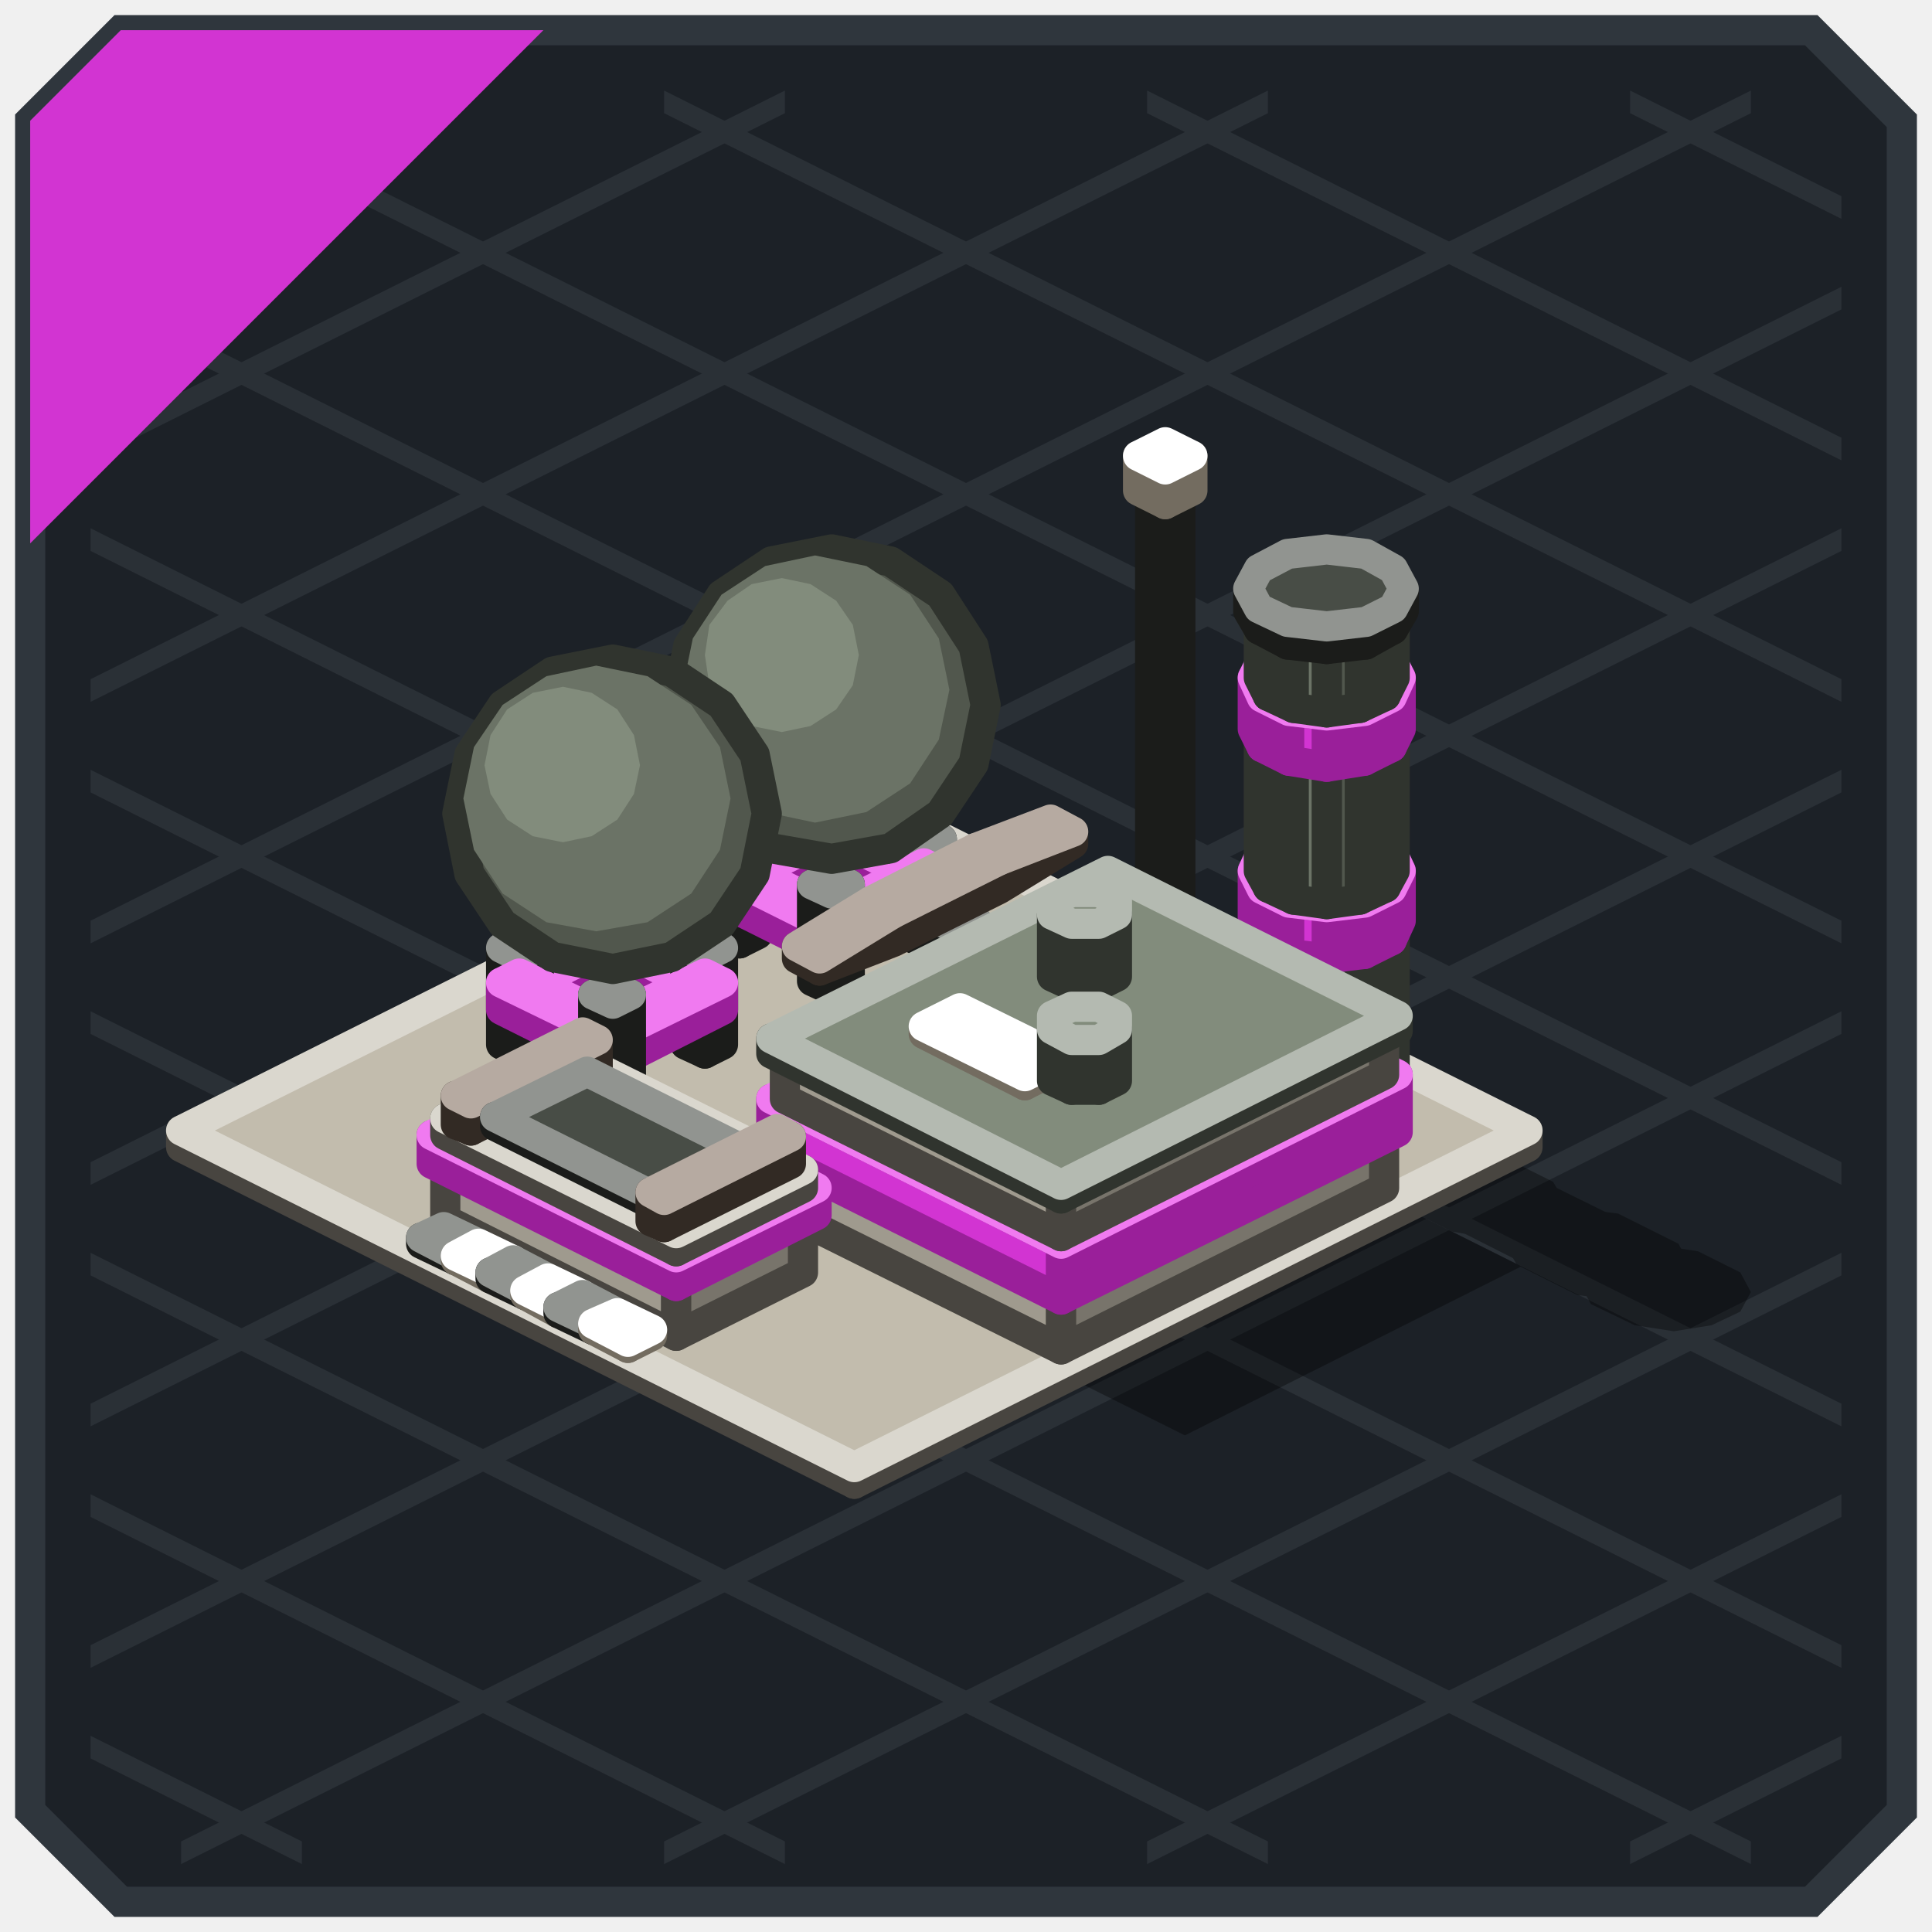
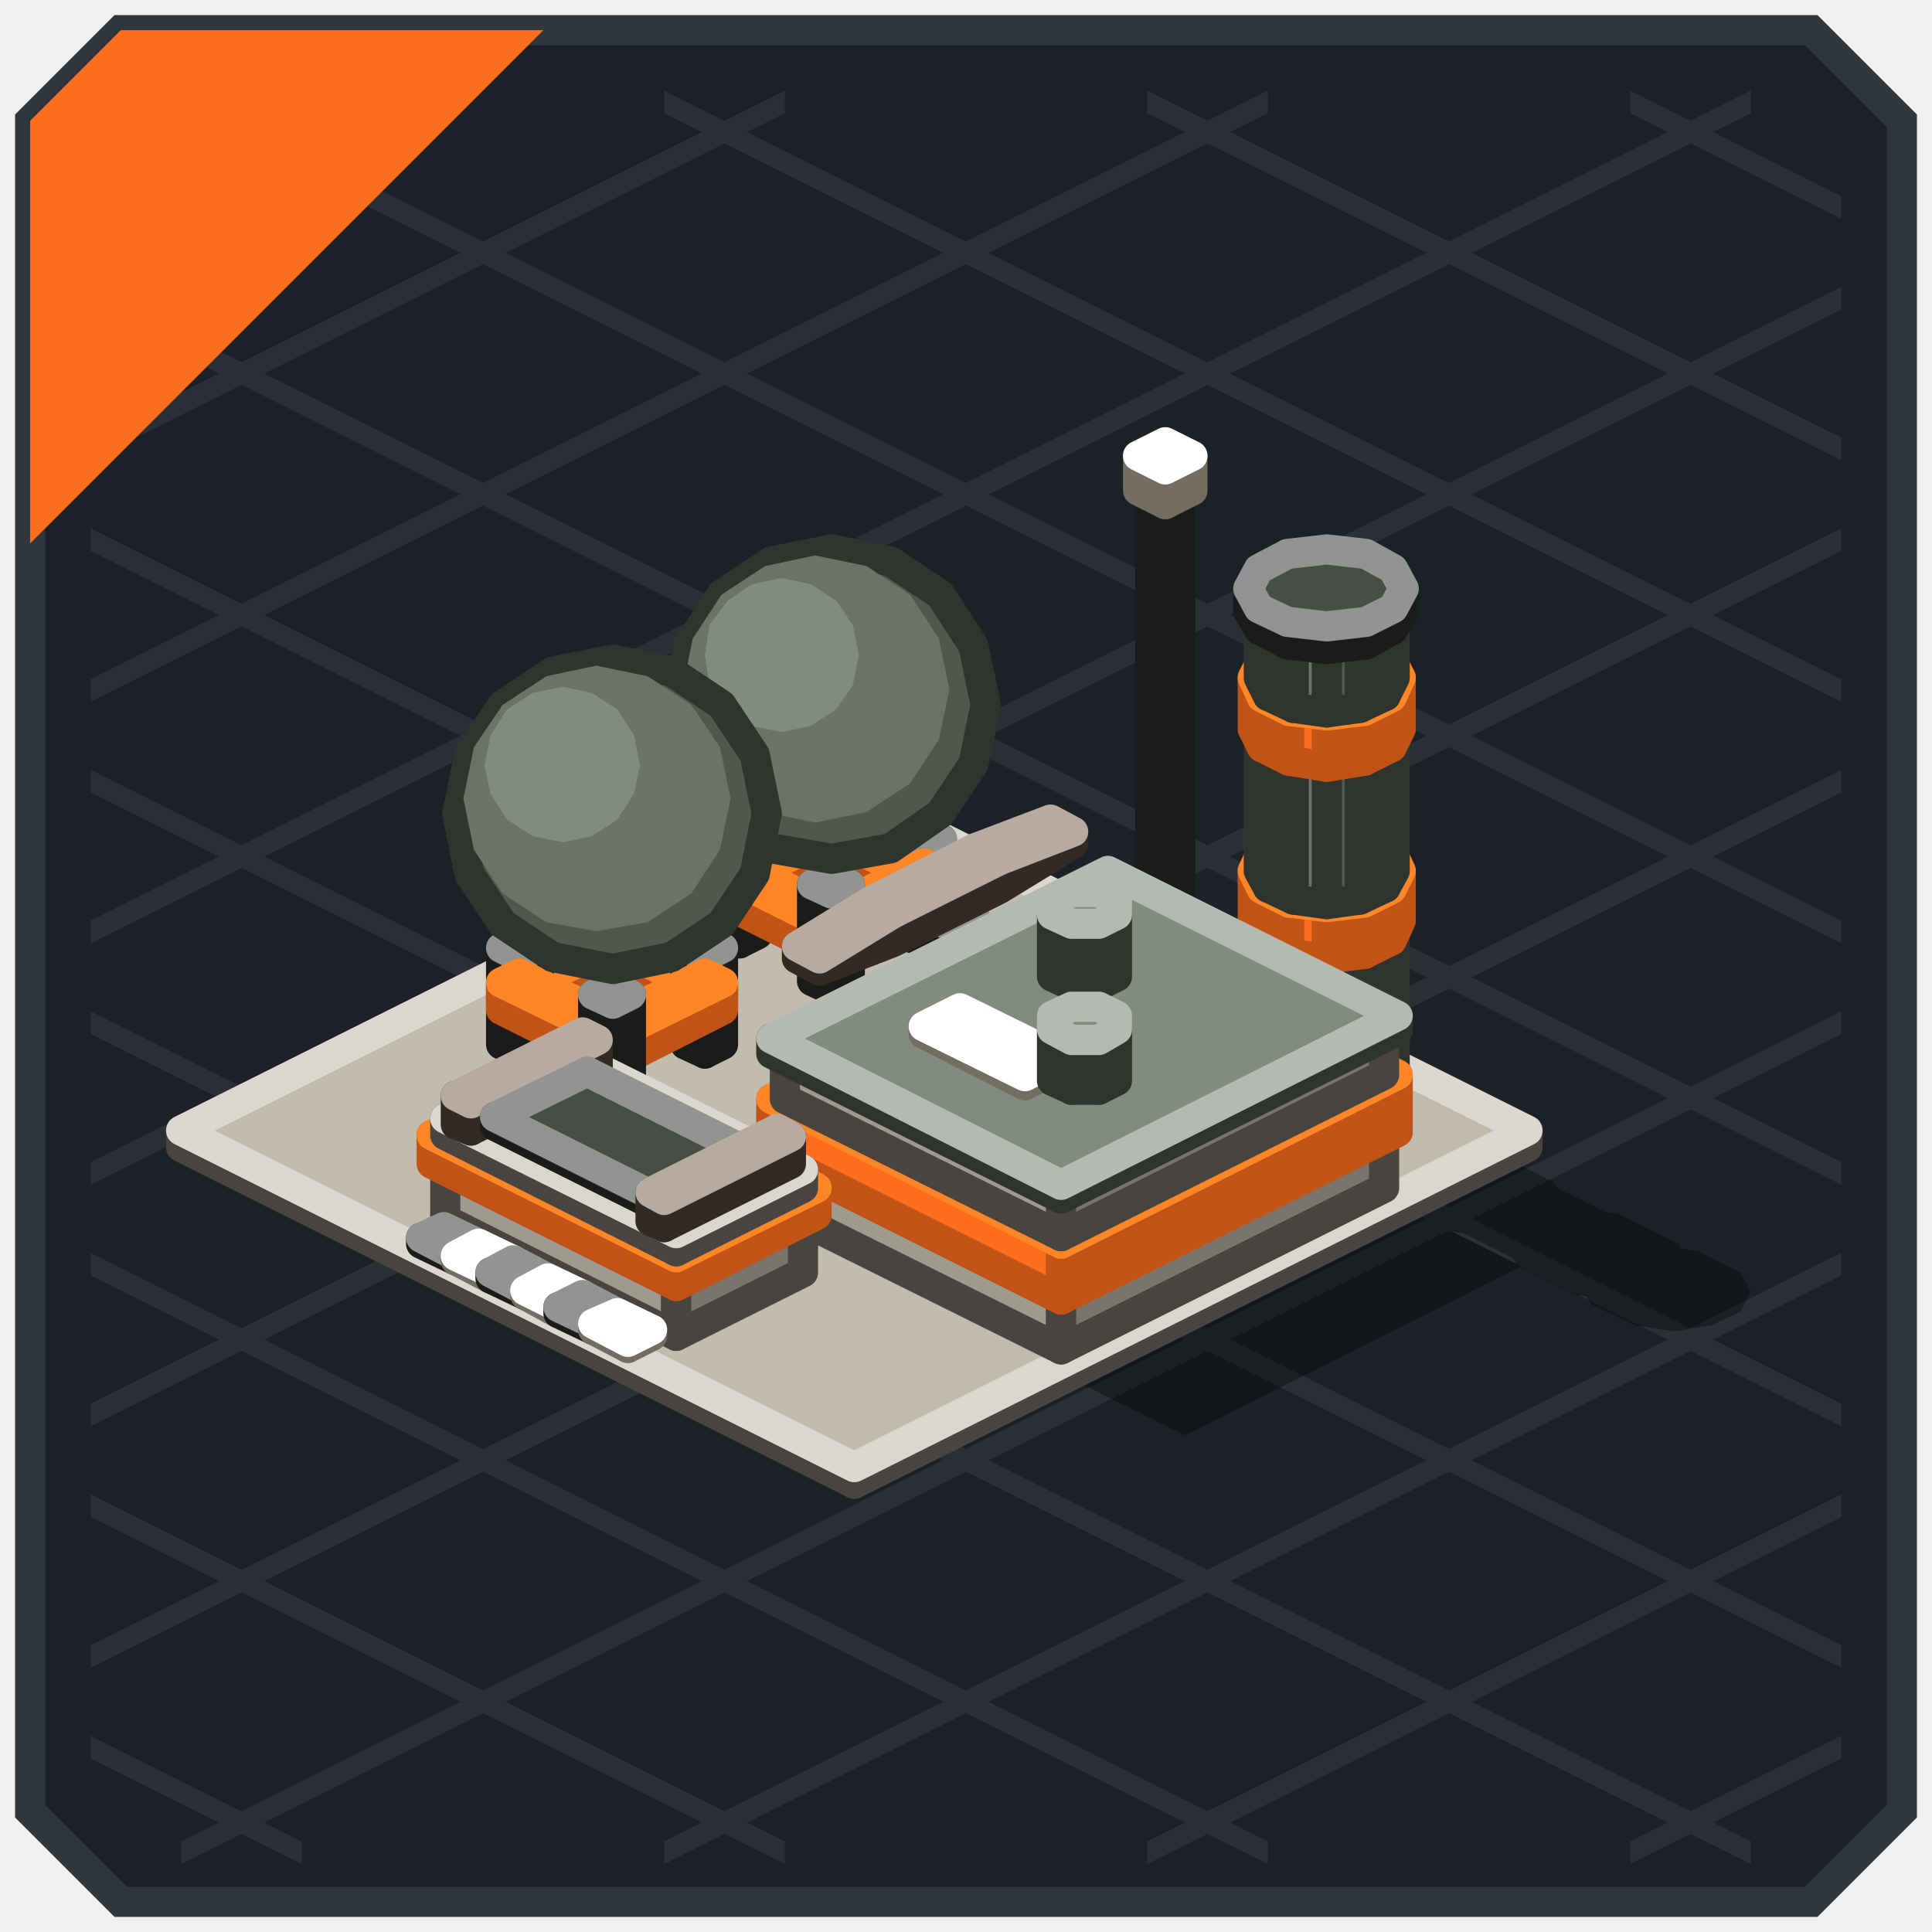
<svg xmlns="http://www.w3.org/2000/svg" width="128" height="128" viewBox="0 0 128 128">
  <g stroke-width="2">
    <polygon points="8,2 120,2 126,8 126,120 120,126 8,126 2,120 2,8" fill="#1C2127" stroke="#2F363D" />
  </g>
  <g>
    <polygon points="108,6 122,13 122,14.5 108,7.5" fill="#2A3036" />
    <polygon points="76,6 122,29 122,30.5 76,7.5" fill="#2A3036" />
    <polygon points="44,6 122,45 122,46.5 44,7.5" fill="#2A3036" />
    <polygon points="12,6 122,61 122,62.5 12,7.5" fill="#2A3036" />
    <polygon points="6,19 122,77 122,78.5 6,20.5" fill="#2A3036" />
    <polygon points="6,35 122,93 122,94.5 6,36.5" fill="#2A3036" />
    <polygon points="6,51 122,109 122,110.5 6,52.5" fill="#2A3036" />
    <polygon points="6,67 116,122 116,123.5 6,68.5" fill="#2A3036" />
    <polygon points="6,83 84,122 84,123.5 6,84.5" fill="#2A3036" />
    <polygon points="6,99 52,122 52,123.5 6,100.5" fill="#2A3036" />
    <polygon points="6,115 20,122 20,123.5 6,116.5" fill="#2A3036" />
    <polygon points="6,13 20,6 20,7.5 6,14.5" fill="#2A3036" />
    <polygon points="6,29 52,6 52,7.5 6,30.5" fill="#2A3036" />
    <polygon points="6,45 84,6 84,7.5 6,46.5" fill="#2A3036" />
    <polygon points="6,61 116,6 116,7.5 6,62.5" fill="#2A3036" />
    <polygon points="6,77 122,19 122,20.5 6,78.5" fill="#2A3036" />
    <polygon points="6,93 122,35 122,36.5 6,94.5" fill="#2A3036" />
    <polygon points="6,109 122,51 122,52.5 6,110.5" fill="#2A3036" />
    <polygon points="12,122 122,67 122,68.5 12,123.5" fill="#2A3036" />
    <polygon points="44,122 122,83 122,84.5 44,123.5" fill="#2A3036" />
    <polygon points="76,122 122,99 122,100.5 76,123.5" fill="#2A3036" />
    <polygon points="108,122 122,115 122,116.5 108,123.5" fill="#2A3036" />
  </g>
  <g>
-     <polygon points="8,2 36,2 2,36 2,8" fill="#D234D2" />
+     <polygon points="8,2 36,2 2,36 2,8" fill="#FF6E1F" />
  </g>
  <g opacity="0.35">
    <polygon points="56.6,53.7 101.9,76.4 57.3,98.7 12,76" fill="#000000" />
    <polygon points="74.1,71.1 94.9,81.4 73.5,92.1 52.7,81.7" fill="#000000" />
    <polygon points="76.6,71.8 98.2,82.7 76,93.8 54.3,83" fill="#000000" />
    <polygon points="79,73.5 99.3,83.6 77.9,94.3 57.6,84.2" fill="#000000" />
    <polygon points="81,74 100.8,83.9 78.5,95.1 58.7,85.2" fill="#000000" />
    <polygon points="79.1,79.8 80.9,79.8 84.9,81.8 84.9,82.7 83.6,83.3 81.8,83.3 77.9,81.3 77.9,80.4" fill="#000000" />
    <polygon points="79.1,86.7 80.9,86.7 84.4,88.4 84.4,89.3 83.1,89.9 81.3,89.9 77.9,88.2 77.9,87.3" fill="#000000" />
    <polygon points="71.8,83.9 78.9,87.5 76.4,88.7 69.4,85.2" fill="#000000" />
    <polygon points="38.6,78.1 56.3,87 47.9,91.2 30.2,82.3" fill="#000000" />
    <polygon points="41.1,78.9 58.5,87.6 49.2,92.2 31.7,83.5" fill="#000000" />
    <polygon points="42.3,79.9 58.3,88 49.9,92.2 33.9,84.1" fill="#000000" />
    <polygon points="44,82 55.4,87.6 49.3,90.7 37.9,85" fill="#000000" />
    <polygon points="43.8,80.7 45.9,81.8 37.5,86 35.4,84.9" fill="#000000" />
    <polygon points="56.6,87.1 58.7,88.2 50.3,92.4 48.2,91.3" fill="#000000" />
    <polygon points="30.1,83.1 32.7,84.4 31.1,85.1 28.6,83.9" fill="#000000" />
    <polygon points="32.4,84.3 35,85.5 33.4,86.3 30.9,85" fill="#000000" />
    <polygon points="34.7,85.4 37.3,86.7 35.7,87.4 33.2,86.2" fill="#000000" />
    <polygon points="37,86.6 39.5,87.8 38,88.6 35.5,87.3" fill="#000000" />
    <polygon points="39.3,87.7 41.8,89 40.3,89.7 37.8,88.5" fill="#000000" />
    <polygon points="41.6,88.8 44.1,90.1 42.6,90.9 40.1,89.6" fill="#000000" />
    <polygon points="55.8,59.8 61.2,62.4 59.9,63.1 54.6,60.4" fill="#000000" />
    <polygon points="49.7,62.8 55.1,65.5 53.8,66.1 48.5,63.4" fill="#000000" />
    <polygon points="61.9,62.8 67.3,65.5 66.1,66.1 60.7,63.4" fill="#000000" />
    <polygon points="55.8,65.9 61.2,68.6 59.9,69.2 54.6,66.5" fill="#000000" />
    <polygon points="57.3,60.5 59.7,61.7 52.4,65.4 49.9,64.2" fill="#000000" />
    <polygon points="57.3,60.5 65.8,64.8 64.6,65.4 56,61.1" fill="#000000" />
    <polygon points="63.4,63.5 65.8,64.8 58.5,68.4 56,67.2" fill="#000000" />
    <polygon points="51.2,63.5 59.7,67.8 58.5,68.4 49.9,64.2" fill="#000000" />
    <polygon points="56.5,63.8 59.9,62.7 64.3,62.5 68.9,63.3 73,64.8 76,66.8 77.4,69.1 77.1,71.3 75,73 71.6,74.1 67.2,74.2 62.6,73.5 58.5,72 55.5,70 54.1,67.7 54.4,65.5" fill="#000000" />
    <polygon points="41.3,67 46.7,69.7 45.4,70.3 40.1,67.6" fill="#000000" />
    <polygon points="35.2,70.1 40.6,72.7 39.3,73.4 34,70.7" fill="#000000" />
    <polygon points="47.4,70.1 52.8,72.7 51.5,73.4 46.2,70.7" fill="#000000" />
    <polygon points="41.3,73.1 46.7,75.8 45.4,76.4 40.1,73.7" fill="#000000" />
    <polygon points="42.8,67.7 45.2,69 37.9,72.6 35.4,71.4" fill="#000000" />
    <polygon points="42.8,67.7 51.3,72 50.1,72.6 41.5,68.4" fill="#000000" />
    <polygon points="48.9,70.8 51.3,72 44,75.7 41.5,74.5" fill="#000000" />
    <polygon points="36.6,70.8 45.2,75.1 44,75.7 35.4,71.4" fill="#000000" />
    <polygon points="42,71 45.4,70 49.8,69.8 54.4,70.5 58.5,72 61.5,74.1 62.9,76.4 62.6,78.6 60.5,80.3 57,81.3 52.7,81.5 48.1,80.8 44,79.3 41,77.2 39.5,74.9 39.9,72.7" fill="#000000" />
    <polygon points="72.2,73.5 77.5,71.2 79.5,72.2 75,74.9 68,78.4 62.7,80.6 60.7,79.6 65.3,77" fill="#000000" />
    <polygon points="64.2,72.4 72.3,76.4 71,77 63,73" fill="#000000" />
    <polygon points="86.4,72.6 88.6,72.3 90.9,72.6 100.3,77.3 100.9,78.4 100.3,79.5 98.7,80.3 96.4,80.6 94.2,80.3 84.8,75.6 84.2,74.5 84.8,73.4" fill="#000000" />
    <polygon points="94,76.3 96.4,75.9 98.9,76.3 102.9,78.3 103.6,79.5 102.9,80.7 101.1,81.6 98.6,82 96.2,81.6 92.2,79.6 91.5,78.4 92.2,77.2" fill="#000000" />
    <polygon points="96.4,77.6 98.6,77.3 100.9,77.6 108.6,81.4 109.2,82.6 108.6,83.7 107,84.5 104.7,84.8 102.5,84.5 94.8,80.6 94.2,79.5 94.8,78.4" fill="#000000" />
    <polygon points="102.3,80.4 104.7,80.1 107.2,80.4 111.2,82.4 111.9,83.7 111.2,84.9 109.4,85.8 106.9,86.1 104.5,85.8 100.5,83.8 99.8,82.6 100.5,81.3" fill="#000000" />
    <polygon points="104.7,81.7 106.9,81.4 109.2,81.7 113.8,84 114.4,85.1 113.8,86.2 112.1,87.1 109.9,87.4 107.6,87.1 103.1,84.8 102.5,83.7 103.1,82.5" fill="#000000" />
    <polygon points="107.3,82.9 109.9,82.5 112.5,82.9 115.3,84.3 116,85.6 115.3,86.9 113.4,87.8 110.9,88.2 108.3,87.8 105.4,86.4 104.7,85.1 105.4,83.8" fill="#000000" />
    <polygon points="77.7,67.1 78.6,67.3 100.6,78.3 100.9,78.7 100.2,79.1 99.2,79 77.2,68 77,67.5" fill="#000000" />
    <polygon points="99.9,77.7 103.2,79.3 101.4,80.3 98.1,78.6" fill="#000000" />
  </g>
  <g stroke-width="2" stroke-linejoin="round">
    <polygon points="56.6,98.3 12,76 12,74.9 56.6,97.2" fill="#9F9A8E" stroke="#484540" />
    <polygon points="101.2,76 56.6,98.3 56.6,97.2 101.2,74.9" fill="#78746B" stroke="#484540" />
    <polygon points="56.6,97.2 12,74.9 56.6,52.6 101.2,74.9" fill="#C2BCAD" stroke="#DAD7CE" />
    <polygon points="55.1,59.5 53.8,58.9 53.8,52.5 55.1,53.1" fill="#3B3F39" stroke="#1B1C1A" />
    <polygon points="56.3,58.9 55.1,59.5 55.1,53.1 56.3,52.5" fill="#2D302B" stroke="#1B1C1A" />
    <polygon points="55.1,53.1 53.8,52.5 55.1,51.9 56.3,52.5" fill="#484D46" stroke="#919490" />
-     <polygon points="49,60.3 47.7,59.7 47.7,57.8 49,58.4" fill="#D234D2" stroke="#9A1F9A" />
-     <polygon points="56.3,56.6 49,60.3 49,58.4 56.3,54.8" fill="#9A1F9A" stroke="#9A1F9A" />
-     <polygon points="49,58.4 47.7,57.8 55.1,54.2 56.3,54.8" fill="#F07AF0" stroke="#F07AF0" />
-     <polygon points="61.2,60.3 53.8,56.6 53.8,54.8 61.2,58.4" fill="#D234D2" stroke="#9A1F9A" />
-     <polygon points="62.4,59.7 61.2,60.3 61.2,58.4 62.4,57.8" fill="#9A1F9A" stroke="#9A1F9A" />
-     <polygon points="61.2,58.4 53.8,54.8 55.1,54.2 62.4,57.8" fill="#F07AF0" stroke="#F07AF0" />
+     <polygon points="49,60.3 47.7,59.7 47.7,57.8 49,58.4" fill="#FF6E1F" stroke="#C15317" />
+     <polygon points="56.3,56.6 49,60.3 49,58.4 56.3,54.8" fill="#C15317" stroke="#C15317" />
+     <polygon points="49,58.4 47.7,57.8 55.1,54.2 56.3,54.8" fill="#FF8626" stroke="#FF8626" />
+     <polygon points="61.2,60.3 53.8,56.6 53.8,54.8 61.2,58.4" fill="#FF6E1F" stroke="#C15317" />
+     <polygon points="62.4,59.7 61.2,60.3 61.2,58.4 62.4,57.8" fill="#C15317" stroke="#C15317" />
+     <polygon points="61.2,58.4 53.8,54.8 55.1,54.2 62.4,57.8" fill="#FF8626" stroke="#FF8626" />
    <polygon points="49,62.5 47.7,61.9 47.7,55.6 49,56.2" fill="#3B3F39" stroke="#1B1C1A" />
    <polygon points="50.2,61.9 49,62.5 49,56.2 50.2,55.6" fill="#2D302B" stroke="#1B1C1A" />
    <polygon points="49,56.2 47.7,55.6 49,55 50.2,55.6" fill="#484D46" stroke="#919490" />
    <polygon points="61.2,62.5 59.9,61.9 59.9,55.6 61.2,56.2" fill="#3B3F39" stroke="#1B1C1A" />
    <polygon points="62.4,61.9 61.2,62.5 61.2,56.2 62.4,55.6" fill="#2D302B" stroke="#1B1C1A" />
    <polygon points="61.2,56.2 59.9,55.6 61.2,55 62.4,55.6" fill="#484D46" stroke="#919490" />
-     <polygon points="55.1,63.4 53.8,62.7 53.8,60.9 55.1,61.5" fill="#D234D2" stroke="#9A1F9A" />
-     <polygon points="62.4,59.7 55.1,63.4 55.1,61.5 62.4,57.8" fill="#9A1F9A" stroke="#9A1F9A" />
-     <polygon points="55.1,61.5 53.8,60.9 61.2,57.2 62.4,57.8" fill="#F07AF0" stroke="#F07AF0" />
-     <polygon points="55.1,63.4 47.7,59.7 47.7,57.8 55.1,61.5" fill="#D234D2" stroke="#9A1F9A" />
-     <polygon points="56.3,62.7 55.1,63.4 55.1,61.5 56.3,60.9" fill="#9A1F9A" stroke="#9A1F9A" />
-     <polygon points="55.1,61.5 47.7,57.8 49,57.2 56.3,60.9" fill="#F07AF0" stroke="#F07AF0" />
+     <polygon points="55.1,63.4 53.8,62.7 53.8,60.9 55.1,61.5" fill="#FF6E1F" stroke="#C15317" />
+     <polygon points="62.4,59.7 55.1,63.4 55.1,61.5 62.4,57.8" fill="#C15317" stroke="#C15317" />
+     <polygon points="55.1,61.5 53.8,60.9 61.2,57.2 62.4,57.8" fill="#FF8626" stroke="#FF8626" />
+     <polygon points="55.1,63.4 47.7,59.7 47.7,57.8 55.1,61.5" fill="#FF6E1F" stroke="#C15317" />
+     <polygon points="56.3,62.7 55.1,63.4 55.1,61.5 56.3,60.9" fill="#C15317" stroke="#C15317" />
+     <polygon points="55.1,61.5 47.7,57.8 49,57.2 56.3,60.9" fill="#FF8626" stroke="#FF8626" />
    <polygon points="55.1,65.6 53.8,65 53.8,58.6 55.1,59.2" fill="#3B3F39" stroke="#1B1C1A" />
    <polygon points="56.3,65 55.1,65.6 55.1,59.2 56.3,58.6" fill="#2D302B" stroke="#1B1C1A" />
    <polygon points="55.1,59.2 53.8,58.6 55.1,58 56.3,58.6" fill="#484D46" stroke="#919490" />
    <polygon points="65.3,46.7 64.5,50.6 62.3,53.9 59,56.2 55.1,56.9 51.1,56.2 47.8,53.9 45.6,50.6 44.8,46.7 45.6,42.8 47.8,39.4 51.1,37.2 55.1,36.4 59,37.2 62.3,39.4 64.5,42.8" fill="#51574D" stroke="#30342E" />
    <polygon points="62.9,45.7 62.2,49 60.3,51.9 57.4,53.8 54,54.5 50.7,53.8 47.8,51.9 45.9,49 45.2,45.7 45.9,42.3 47.8,39.4 50.7,37.5 54,36.8 57.4,37.5 60.3,39.4 62.2,42.3" fill="#6B7366" />
    <polygon points="56.9,43.4 56.5,45.4 55.4,47 53.7,48.1 51.8,48.5 49.8,48.1 48.2,47 47,45.4 46.7,43.4 47,41.4 48.2,39.8 49.8,38.7 51.8,38.3 53.7,38.7 55.4,39.8 56.5,41.4" fill="#828C7C" />
    <polygon points="40.6,66.7 39.3,66.1 39.3,59.8 40.6,60.4" fill="#3B3F39" stroke="#1B1C1A" />
    <polygon points="41.8,66.1 40.6,66.7 40.6,60.4 41.8,59.8" fill="#2D302B" stroke="#1B1C1A" />
    <polygon points="40.6,60.4 39.3,59.8 40.6,59.2 41.8,59.8" fill="#484D46" stroke="#919490" />
-     <polygon points="34.4,67.6 33.2,66.9 33.2,65.1 34.4,65.7" fill="#D234D2" stroke="#9A1F9A" />
-     <polygon points="41.8,63.9 34.4,67.6 34.4,65.7 41.8,62" fill="#9A1F9A" stroke="#9A1F9A" />
-     <polygon points="34.4,65.7 33.2,65.1 40.6,61.4 41.8,62" fill="#F07AF0" stroke="#F07AF0" />
-     <polygon points="46.7,67.6 39.3,63.9 39.3,62 46.7,65.7" fill="#D234D2" stroke="#9A1F9A" />
-     <polygon points="47.9,66.9 46.7,67.6 46.7,65.7 47.9,65.1" fill="#9A1F9A" stroke="#9A1F9A" />
-     <polygon points="46.7,65.7 39.3,62 40.6,61.4 47.9,65.1" fill="#F07AF0" stroke="#F07AF0" />
+     <polygon points="34.4,67.6 33.2,66.9 33.2,65.1 34.4,65.7" fill="#FF6E1F" stroke="#C15317" />
+     <polygon points="41.8,63.9 34.4,67.6 34.4,65.7 41.8,62" fill="#C15317" stroke="#C15317" />
+     <polygon points="34.4,65.7 33.2,65.1 40.6,61.4 41.8,62" fill="#FF8626" stroke="#FF8626" />
+     <polygon points="46.7,67.6 39.3,63.9 39.3,62 46.7,65.7" fill="#FF6E1F" stroke="#C15317" />
+     <polygon points="47.9,66.9 46.7,67.6 46.7,65.7 47.9,65.1" fill="#C15317" stroke="#C15317" />
+     <polygon points="46.7,65.7 39.3,62 40.6,61.4 47.9,65.1" fill="#FF8626" stroke="#FF8626" />
    <polygon points="34.4,69.8 33.2,69.2 33.2,62.8 34.4,63.4" fill="#3B3F39" stroke="#1B1C1A" />
    <polygon points="35.7,69.2 34.4,69.8 34.4,63.4 35.7,62.8" fill="#2D302B" stroke="#1B1C1A" />
    <polygon points="34.4,63.4 33.2,62.8 34.4,62.2 35.7,62.8" fill="#484D46" stroke="#919490" />
    <polygon points="46.7,69.8 45.4,69.2 45.4,62.8 46.7,63.4" fill="#3B3F39" stroke="#1B1C1A" />
    <polygon points="47.9,69.2 46.7,69.8 46.7,63.4 47.9,62.8" fill="#2D302B" stroke="#1B1C1A" />
    <polygon points="46.7,63.4 45.4,62.8 46.7,62.2 47.9,62.8" fill="#484D46" stroke="#919490" />
    <polygon points="77.5,66.6 76.5,66.5 76.5,32.8 77.5,32.9" fill="#3B3F39" stroke="#1B1C1A" />
    <polygon points="76.5,66.5 76.2,66 76.2,32.3 76.5,32.8" fill="#3B3F39" stroke="#1B1C1A" />
    <polygon points="78.2,66.3 77.5,66.6 77.5,32.9 78.2,32.6" fill="#2D302B" stroke="#1B1C1A" />
    <polygon points="77.5,32.9 76.5,32.8 76.2,32.3 76.9,32 77.9,32.1 78.2,32.6" fill="#484D46" stroke="#919490" />
-     <polygon points="40.6,70.6 39.3,70 39.3,68.1 40.6,68.7" fill="#D234D2" stroke="#9A1F9A" />
-     <polygon points="47.9,66.9 40.6,70.6 40.6,68.7 47.9,65.1" fill="#9A1F9A" stroke="#9A1F9A" />
-     <polygon points="40.6,68.7 39.3,68.1 46.7,64.5 47.9,65.1" fill="#F07AF0" stroke="#F07AF0" />
-     <polygon points="40.6,70.6 33.2,66.9 33.2,65.1 40.6,68.7" fill="#D234D2" stroke="#9A1F9A" />
-     <polygon points="41.8,70 40.6,70.6 40.6,68.7 41.8,68.1" fill="#9A1F9A" stroke="#9A1F9A" />
-     <polygon points="40.6,68.7 33.2,65.1 34.4,64.5 41.8,68.1" fill="#F07AF0" stroke="#F07AF0" />
+     <polygon points="40.6,70.6 39.3,70 39.3,68.1 40.6,68.7" fill="#FF6E1F" stroke="#C15317" />
+     <polygon points="47.9,66.9 40.6,70.6 40.6,68.7 47.9,65.1" fill="#C15317" stroke="#C15317" />
+     <polygon points="40.6,68.7 39.3,68.1 46.7,64.5 47.9,65.1" fill="#FF8626" stroke="#FF8626" />
+     <polygon points="40.6,70.6 33.2,66.9 33.2,65.1 40.6,68.7" fill="#FF6E1F" stroke="#C15317" />
+     <polygon points="41.8,70 40.6,70.6 40.6,68.7 41.8,68.1" fill="#C15317" stroke="#C15317" />
+     <polygon points="40.6,68.7 33.2,65.1 34.4,64.5 41.8,68.1" fill="#FF8626" stroke="#FF8626" />
    <polygon points="63.5,72.1 62.2,71.5 62.2,61 63.5,61.6" fill="#3B3F39" stroke="#1B1C1A" />
    <polygon points="64.7,71.5 63.5,72.1 63.5,61.6 64.7,61" fill="#2D302B" stroke="#1B1C1A" />
    <polygon points="63.5,61.6 62.2,61 63.5,60.4 64.7,61" fill="#484D46" stroke="#919490" />
    <polygon points="40.6,72.8 39.3,72.2 39.3,65.9 40.6,66.5" fill="#3B3F39" stroke="#1B1C1A" />
    <polygon points="41.8,72.2 40.6,72.8 40.6,66.5 41.8,65.9" fill="#2D302B" stroke="#1B1C1A" />
    <polygon points="40.6,66.5 39.3,65.9 40.6,65.3 41.8,65.9" fill="#484D46" stroke="#919490" />
    <polygon points="50.8,53.9 50,57.9 47.8,61.2 44.5,63.4 40.6,64.2 36.6,63.4 33.3,61.2 31.1,57.9 30.3,53.9 31.1,50 33.3,46.7 36.6,44.5 40.6,43.7 44.5,44.5 47.8,46.7 50,50" fill="#51574D" stroke="#30342E" />
    <polygon points="48.4,52.9 47.7,56.3 45.8,59.2 42.9,61.1 39.5,61.7 36.2,61.1 33.3,59.2 31.4,56.3 30.7,52.9 31.4,49.5 33.3,46.7 36.2,44.8 39.5,44.1 42.9,44.8 45.8,46.7 47.7,49.5" fill="#6B7366" />
    <polygon points="42.4,50.7 42,52.6 40.9,54.3 39.2,55.4 37.3,55.8 35.3,55.4 33.6,54.3 32.5,52.6 32.1,50.7 32.5,48.7 33.6,47 35.3,45.9 37.3,45.5 39.2,45.9 40.9,47 42,48.7" fill="#828C7C" />
    <polygon points="52.8,63.5 52.8,62.7 54.3,63.5 54.3,64.3" fill="#6E5D50" stroke="#322A24" />
    <polygon points="54.3,63.5 59.2,60.5 66.2,57 71.1,55.1 71.1,55.9 66.2,58.9 59.2,62.4 54.3,64.3" fill="#53463C" stroke="#322A24" />
    <polygon points="52.8,62.7 57.7,59.7 59.2,60.5 54.3,63.5" fill="#867162" stroke="#B6AAA1" />
    <polygon points="57.7,59.7 64.6,56.2 66.2,57 59.2,60.5" fill="#867162" stroke="#B6AAA1" />
    <polygon points="64.6,56.2 69.6,54.3 71.1,55.1 66.2,57" fill="#867162" stroke="#B6AAA1" />
    <polygon points="90.1,74.9 87.9,75.2 87.9,63.3 90.1,63" fill="#51574D" stroke="#30342E" />
    <polygon points="87.9,75.2 85.7,74.9 85.7,63 87.9,63.3" fill="#6B7366" stroke="#30342E" />
    <polygon points="85.7,74.9 84,74.1 84,62.2 85.7,63" fill="#6B7366" stroke="#30342E" />
    <polygon points="84,74.1 83.4,73 83.4,61 84,62.2" fill="#6B7366" stroke="#30342E" />
    <polygon points="92.4,73 91.8,74.1 91.8,62.2 92.4,61" fill="#51574D" stroke="#30342E" />
    <polygon points="91.8,74.1 90.1,74.9 90.1,63 91.8,62.2" fill="#51574D" stroke="#30342E" />
    <polygon points="90.1,63 87.9,63.3 85.7,63 84,62.2 83.4,61 84,59.9 85.7,59.1 87.9,58.8 90.1,59.1 91.8,59.9 92.4,61 91.8,62.2" fill="#828C7C" stroke="#B4BAB1" />
-     <polygon points="90.4,63.2 87.9,63.5 87.9,60.1 90.4,59.8" fill="#9A1F9A" stroke="#9A1F9A" />
-     <polygon points="87.9,63.5 85.4,63.2 85.4,59.8 87.9,60.1" fill="#D234D2" stroke="#9A1F9A" />
-     <polygon points="85.4,63.2 83.6,62.3 83.6,58.9 85.4,59.8" fill="#D234D2" stroke="#9A1F9A" />
-     <polygon points="83.6,62.3 83,61 83,57.7 83.6,58.9" fill="#D234D2" stroke="#9A1F9A" />
-     <polygon points="92.8,61 92.2,62.3 92.2,58.9 92.8,57.7" fill="#9A1F9A" stroke="#9A1F9A" />
-     <polygon points="92.2,62.3 90.4,63.2 90.4,59.8 92.2,58.9" fill="#9A1F9A" stroke="#9A1F9A" />
-     <polygon points="90.4,59.8 87.9,60.1 85.4,59.8 83.6,58.9 83,57.7 83.6,56.4 85.4,55.5 87.9,55.2 90.4,55.5 92.2,56.4 92.8,57.7 92.2,58.9" fill="#F07AF0" stroke="#F07AF0" />
+     <polygon points="90.4,63.2 87.9,63.5 87.9,60.1 90.4,59.8" fill="#C15317" stroke="#C15317" />
+     <polygon points="87.9,63.5 85.4,63.2 85.4,59.8 87.9,60.1" fill="#FF6E1F" stroke="#C15317" />
+     <polygon points="85.4,63.2 83.6,62.3 83.6,58.9 85.4,59.8" fill="#FF6E1F" stroke="#C15317" />
+     <polygon points="83.6,62.3 83,61 83,57.7 83.6,58.9" fill="#FF6E1F" stroke="#C15317" />
+     <polygon points="92.8,61 92.2,62.3 92.2,58.9 92.8,57.7" fill="#C15317" stroke="#C15317" />
+     <polygon points="92.2,62.3 90.4,63.2 90.4,59.8 92.2,58.9" fill="#C15317" stroke="#C15317" />
+     <polygon points="90.4,59.8 87.9,60.1 85.4,59.8 83.6,58.9 83,57.7 83.6,56.4 85.4,55.5 87.9,55.2 90.4,55.5 92.2,56.4 92.8,57.7 92.2,58.9" fill="#FF8626" stroke="#FF8626" />
    <polygon points="77.2,33.4 75.4,32.5 75.4,30.2 77.2,31.1" fill="#FFF1D6" stroke="#736C60" />
    <polygon points="79,32.5 77.2,33.4 77.2,31.1 79,30.2" fill="#C1B6A2" stroke="#736C60" />
    <polygon points="77.2,31.1 75.4,30.2 77.2,29.3 79,30.2" fill="#FFFFFF" stroke="#FFFFFF" />
    <polygon points="90.1,59.6 87.9,59.9 87.9,50.6 90.1,50.3" fill="#51574D" stroke="#30342E" />
    <polygon points="87.9,59.9 85.7,59.6 85.7,50.3 87.9,50.6" fill="#6B7366" stroke="#30342E" />
    <polygon points="85.7,59.6 84,58.8 84,49.4 85.7,50.3" fill="#6B7366" stroke="#30342E" />
    <polygon points="84,58.8 83.4,57.7 83.4,48.3 84,49.4" fill="#6B7366" stroke="#30342E" />
    <polygon points="92.4,57.7 91.8,58.8 91.8,49.4 92.4,48.3" fill="#51574D" stroke="#30342E" />
    <polygon points="91.8,58.8 90.1,59.6 90.1,50.3 91.8,49.4" fill="#51574D" stroke="#30342E" />
    <polygon points="90.1,50.3 87.9,50.6 85.7,50.3 84,49.4 83.4,48.3 84,47.2 85.7,46.4 87.9,46.1 90.1,46.4 91.8,47.2 92.4,48.3 91.8,49.4" fill="#828C7C" stroke="#B4BAB1" />
    <polygon points="70.3,89.4 52,80.3 52,76.5 70.3,85.7" fill="#9F9A8E" stroke="#484540" />
    <polygon points="91.7,78.7 70.3,89.4 70.3,85.7 91.7,75" fill="#78746B" stroke="#484540" />
    <polygon points="70.3,85.7 52,76.5 73.4,65.8 91.7,75" fill="#C2BCAD" stroke="#DAD7CE" />
-     <polygon points="70.3,86.1 51.1,76.5 51.1,72.8 70.3,82.4" fill="#D234D2" stroke="#9A1F9A" />
-     <polygon points="92.6,75 70.3,86.1 70.3,82.4 92.6,71.2" fill="#9A1F9A" stroke="#9A1F9A" />
-     <polygon points="70.3,82.4 51.1,72.8 73.4,61.6 92.6,71.2" fill="#F07AF0" stroke="#F07AF0" />
-     <polygon points="90.4,50.4 87.9,50.8 87.9,47.4 90.4,47.1" fill="#9A1F9A" stroke="#9A1F9A" />
-     <polygon points="87.9,50.8 85.4,50.4 85.4,47.1 87.9,47.4" fill="#D234D2" stroke="#9A1F9A" />
-     <polygon points="85.4,50.4 83.6,49.5 83.6,46.2 85.4,47.1" fill="#D234D2" stroke="#9A1F9A" />
-     <polygon points="83.6,49.5 83,48.3 83,44.9 83.6,46.2" fill="#D234D2" stroke="#9A1F9A" />
-     <polygon points="92.8,48.3 92.2,49.5 92.2,46.2 92.8,44.9" fill="#9A1F9A" stroke="#9A1F9A" />
-     <polygon points="92.2,49.5 90.4,50.4 90.4,47.1 92.2,46.2" fill="#9A1F9A" stroke="#9A1F9A" />
-     <polygon points="90.4,47.1 87.9,47.4 85.4,47.1 83.6,46.2 83,44.9 83.6,43.7 85.4,42.8 87.9,42.5 90.4,42.8 92.2,43.7 92.8,44.9 92.2,46.2" fill="#F07AF0" stroke="#F07AF0" />
+     <polygon points="70.3,86.1 51.1,76.5 51.1,72.8 70.3,82.4" fill="#FF6E1F" stroke="#C15317" />
+     <polygon points="92.6,75 70.3,86.1 70.3,82.4 92.6,71.2" fill="#C15317" stroke="#C15317" />
+     <polygon points="70.3,82.4 51.1,72.8 73.4,61.6 92.6,71.2" fill="#FF8626" stroke="#FF8626" />
+     <polygon points="90.4,50.4 87.9,50.8 87.9,47.4 90.4,47.1" fill="#C15317" stroke="#C15317" />
+     <polygon points="87.9,50.8 85.4,50.4 85.4,47.1 87.9,47.4" fill="#FF6E1F" stroke="#C15317" />
+     <polygon points="85.4,50.4 83.6,49.5 83.6,46.2 85.4,47.1" fill="#FF6E1F" stroke="#C15317" />
+     <polygon points="83.6,49.5 83,48.3 83,44.9 83.6,46.2" fill="#FF6E1F" stroke="#C15317" />
+     <polygon points="92.8,48.3 92.2,49.5 92.2,46.2 92.8,44.9" fill="#C15317" stroke="#C15317" />
+     <polygon points="92.2,49.5 90.4,50.4 90.4,47.1 92.2,46.2" fill="#C15317" stroke="#C15317" />
+     <polygon points="90.4,47.1 87.9,47.4 85.4,47.1 83.6,46.2 83,44.9 83.6,43.7 85.4,42.8 87.9,42.5 90.4,42.8 92.2,43.7 92.8,44.9 92.2,46.2" fill="#FF8626" stroke="#FF8626" />
    <polygon points="70.3,81.9 52,72.8 52,69.8 70.3,78.9" fill="#9F9A8E" stroke="#484540" />
    <polygon points="91.7,71.2 70.3,81.9 70.3,78.9 91.7,68.3" fill="#78746B" stroke="#484540" />
    <polygon points="70.3,78.9 52,69.8 73.4,59.1 91.7,68.3" fill="#C2BCAD" stroke="#DAD7CE" />
    <polygon points="90.1,46.9 87.9,47.2 87.9,42.7 90.1,42.4" fill="#51574D" stroke="#30342E" />
    <polygon points="87.9,47.2 85.7,46.9 85.7,42.4 87.9,42.7" fill="#6B7366" stroke="#30342E" />
    <polygon points="85.7,46.9 84,46.1 84,41.6 85.7,42.4" fill="#6B7366" stroke="#30342E" />
    <polygon points="84,46.1 83.4,44.9 83.4,40.5 84,41.6" fill="#6B7366" stroke="#30342E" />
    <polygon points="92.4,44.9 91.8,46.1 91.8,41.6 92.4,40.5" fill="#51574D" stroke="#30342E" />
    <polygon points="91.8,46.1 90.1,46.9 90.1,42.4 91.8,41.6" fill="#51574D" stroke="#30342E" />
    <polygon points="90.1,42.4 87.9,42.7 85.7,42.4 84,41.6 83.4,40.5 84,39.3 85.7,38.5 87.9,38.2 90.1,38.5 91.8,39.3 92.4,40.5 91.8,41.6" fill="#828C7C" stroke="#B4BAB1" />
    <polygon points="70.3,79.4 51.1,69.8 51.1,68.8 70.3,78.5" fill="#6B7366" stroke="#30342E" />
    <polygon points="92.6,68.3 70.3,79.4 70.3,78.5 92.6,67.3" fill="#51574D" stroke="#30342E" />
    <polygon points="70.3,78.5 51.1,68.8 73.4,57.7 92.6,67.3" fill="#828C7C" stroke="#B4BAB1" />
    <polygon points="72.8,65.3 71,65.3 71,61.2 72.8,61.2" fill="#6B7366" stroke="#30342E" />
    <polygon points="71,65.3 69.7,64.7 69.7,60.6 71,61.2" fill="#6B7366" stroke="#30342E" />
    <polygon points="74,64.7 72.8,65.3 72.8,61.2 74,60.6" fill="#51574D" stroke="#30342E" />
    <polygon points="72.8,61.2 71,61.2 69.7,60.6 69.7,59.7 71,59.1 72.8,59.1 74,59.7 74,60.6" fill="#828C7C" stroke="#B4BAB1" />
    <polygon points="44.8,88.5 29.5,80.8 29.5,77.1 44.8,84.7" fill="#9F9A8E" stroke="#484540" />
    <polygon points="53.2,84.3 44.8,88.5 44.8,84.7 53.2,80.5" fill="#78746B" stroke="#484540" />
    <polygon points="44.8,84.7 29.5,77.1 37.9,72.9 53.2,80.5" fill="#C2BCAD" stroke="#DAD7CE" />
    <polygon points="30.2,83.5 27.9,82.4 27.9,82 30.2,83.2" fill="#3B3F39" stroke="#1B1C1A" />
    <polygon points="31.7,82.8 30.2,83.5 30.2,83.2 31.7,82.4" fill="#2D302B" stroke="#1B1C1A" />
    <polygon points="30.2,83.2 27.9,82 29.4,81.3 31.7,82.4" fill="#484D46" stroke="#919490" />
    <polygon points="32.5,84.7 30.2,83.5 30.2,83.2 32.5,84.3" fill="#FFF1D6" stroke="#736C60" />
    <polygon points="34,83.9 32.5,84.7 32.5,84.3 34,83.5" fill="#C1B6A2" stroke="#736C60" />
    <polygon points="32.5,84.3 30.2,83.2 31.7,82.4 34,83.5" fill="#FFFFFF" stroke="#FFFFFF" />
    <polygon points="90.5,42.7 87.9,43 87.9,41.5 90.5,41.2" fill="#2D302B" stroke="#1B1C1A" />
    <polygon points="87.9,43 85.3,42.7 85.3,41.2 87.9,41.5" fill="#3B3F39" stroke="#1B1C1A" />
    <polygon points="85.3,42.7 83.4,41.7 83.4,40.3 85.3,41.2" fill="#3B3F39" stroke="#1B1C1A" />
    <polygon points="83.4,41.7 82.7,40.5 82.7,39 83.4,40.3" fill="#3B3F39" stroke="#1B1C1A" />
    <polygon points="93,40.5 92.3,41.7 92.3,40.3 93,39" fill="#2D302B" stroke="#1B1C1A" />
    <polygon points="92.3,41.7 90.5,42.7 90.5,41.2 92.3,40.3" fill="#2D302B" stroke="#1B1C1A" />
    <polygon points="90.5,41.2 87.9,41.5 85.3,41.2 83.4,40.3 82.7,39 83.4,37.7 85.3,36.7 87.9,36.4 90.5,36.7 92.3,37.7 93,39 92.3,40.3" fill="#484D46" stroke="#919490" />
-     <polygon points="44.8,85.2 28.6,77.1 28.6,75.2 44.8,83.3" fill="#D234D2" stroke="#9A1F9A" />
-     <polygon points="54.1,80.5 44.8,85.2 44.8,83.3 54.1,78.7" fill="#9A1F9A" stroke="#9A1F9A" />
-     <polygon points="44.8,83.3 28.6,75.2 37.9,70.6 54.1,78.7" fill="#F07AF0" stroke="#F07AF0" />
+     <polygon points="44.8,85.2 28.6,77.1 28.6,75.2 44.8,83.3" fill="#FF6E1F" stroke="#C15317" />
+     <polygon points="54.1,80.5 44.8,85.2 44.8,83.3 54.1,78.7" fill="#C15317" stroke="#C15317" />
+     <polygon points="44.8,83.3 28.6,75.2 37.9,70.6 54.1,78.7" fill="#FF8626" stroke="#FF8626" />
    <polygon points="44.8,82.9 29.5,75.2 29.5,74.1 44.8,81.7" fill="#9F9A8E" stroke="#484540" />
    <polygon points="53.2,78.7 44.8,82.9 44.8,81.7 53.2,77.5" fill="#78746B" stroke="#484540" />
    <polygon points="44.8,81.7 29.5,74.1 37.9,69.9 53.2,77.5" fill="#C2BCAD" stroke="#DAD7CE" />
    <polygon points="31.2,74.9 30.2,74.5 30.2,72.6 31.2,73.1" fill="#6E5D50" stroke="#322A24" />
    <polygon points="39.6,70.7 31.2,74.9 31.2,73.1 39.6,68.9" fill="#53463C" stroke="#322A24" />
    <polygon points="31.2,73.1 30.2,72.6 38.6,68.4 39.6,68.9" fill="#867162" stroke="#B6AAA1" />
    <polygon points="43.8,80.1 32.8,74.6 32.8,74 43.8,79.5" fill="#3B3F39" stroke="#1B1C1A" />
    <polygon points="49.9,77 43.8,80.1 43.8,79.5 49.9,76.5" fill="#2D302B" stroke="#1B1C1A" />
    <polygon points="43.8,79.5 32.8,74 38.9,71 49.9,76.5" fill="#484D46" stroke="#919490" />
    <polygon points="67.9,71.9 61.2,68.5 61.2,68 67.9,71.3" fill="#FFF1D6" stroke="#736C60" />
    <polygon points="70.3,70.7 67.9,71.9 67.9,71.3 70.3,70.1" fill="#C1B6A2" stroke="#736C60" />
    <polygon points="67.9,71.3 61.2,68 63.6,66.8 70.3,70.1" fill="#FFFFFF" stroke="#FFFFFF" />
    <polygon points="34.8,85.8 32.5,84.7 32.5,84.3 34.8,85.5" fill="#3B3F39" stroke="#1B1C1A" />
    <polygon points="36.3,85.1 34.8,85.8 34.8,85.5 36.3,84.7" fill="#2D302B" stroke="#1B1C1A" />
    <polygon points="34.8,85.5 32.5,84.3 34,83.5 36.3,84.7" fill="#484D46" stroke="#919490" />
    <polygon points="37,87 34.8,85.8 34.8,85.5 37,86.6" fill="#FFF1D6" stroke="#736C60" />
    <polygon points="38.6,86.2 37,87 37,86.6 38.6,85.8" fill="#C1B6A2" stroke="#736C60" />
    <polygon points="37,86.6 34.8,85.5 36.3,84.7 38.6,85.8" fill="#FFFFFF" stroke="#FFFFFF" />
    <polygon points="72.8,72.2 71,72.2 71,68.9 72.8,68.9" fill="#6B7366" stroke="#30342E" />
    <polygon points="71,72.2 69.7,71.6 69.7,68.2 71,68.9" fill="#6B7366" stroke="#30342E" />
    <polygon points="74,71.6 72.8,72.2 72.8,68.9 74,68.2" fill="#51574D" stroke="#30342E" />
    <polygon points="72.8,68.9 71,68.9 69.7,68.2 69.7,67.3 71,66.7 72.8,66.7 74,67.3 74,68.2" fill="#828C7C" stroke="#B4BAB1" />
    <polygon points="39.3,88.1 37,87 37,86.6 39.3,87.7" fill="#3B3F39" stroke="#1B1C1A" />
    <polygon points="40.9,87.4 39.3,88.1 39.3,87.7 40.9,87" fill="#2D302B" stroke="#1B1C1A" />
    <polygon points="39.3,87.7 37,86.6 38.6,85.8 40.9,87" fill="#484D46" stroke="#919490" />
    <polygon points="44,81.3 43.1,80.9 43.1,79 44,79.5" fill="#6E5D50" stroke="#322A24" />
    <polygon points="52.4,77.1 44,81.3 44,79.5 52.4,75.3" fill="#53463C" stroke="#322A24" />
    <polygon points="44,79.5 43.1,79 51.5,74.8 52.4,75.3" fill="#867162" stroke="#B6AAA1" />
    <polygon points="41.6,89.3 39.3,88.1 39.3,87.7 41.6,88.9" fill="#FFF1D6" stroke="#736C60" />
    <polygon points="43.2,88.5 41.6,89.3 41.6,88.9 43.2,88.1" fill="#C1B6A2" stroke="#736C60" />
    <polygon points="41.6,88.9 39.3,87.7 40.9,87 43.2,88.1" fill="#FFFFFF" stroke="#FFFFFF" />
  </g>
</svg>
